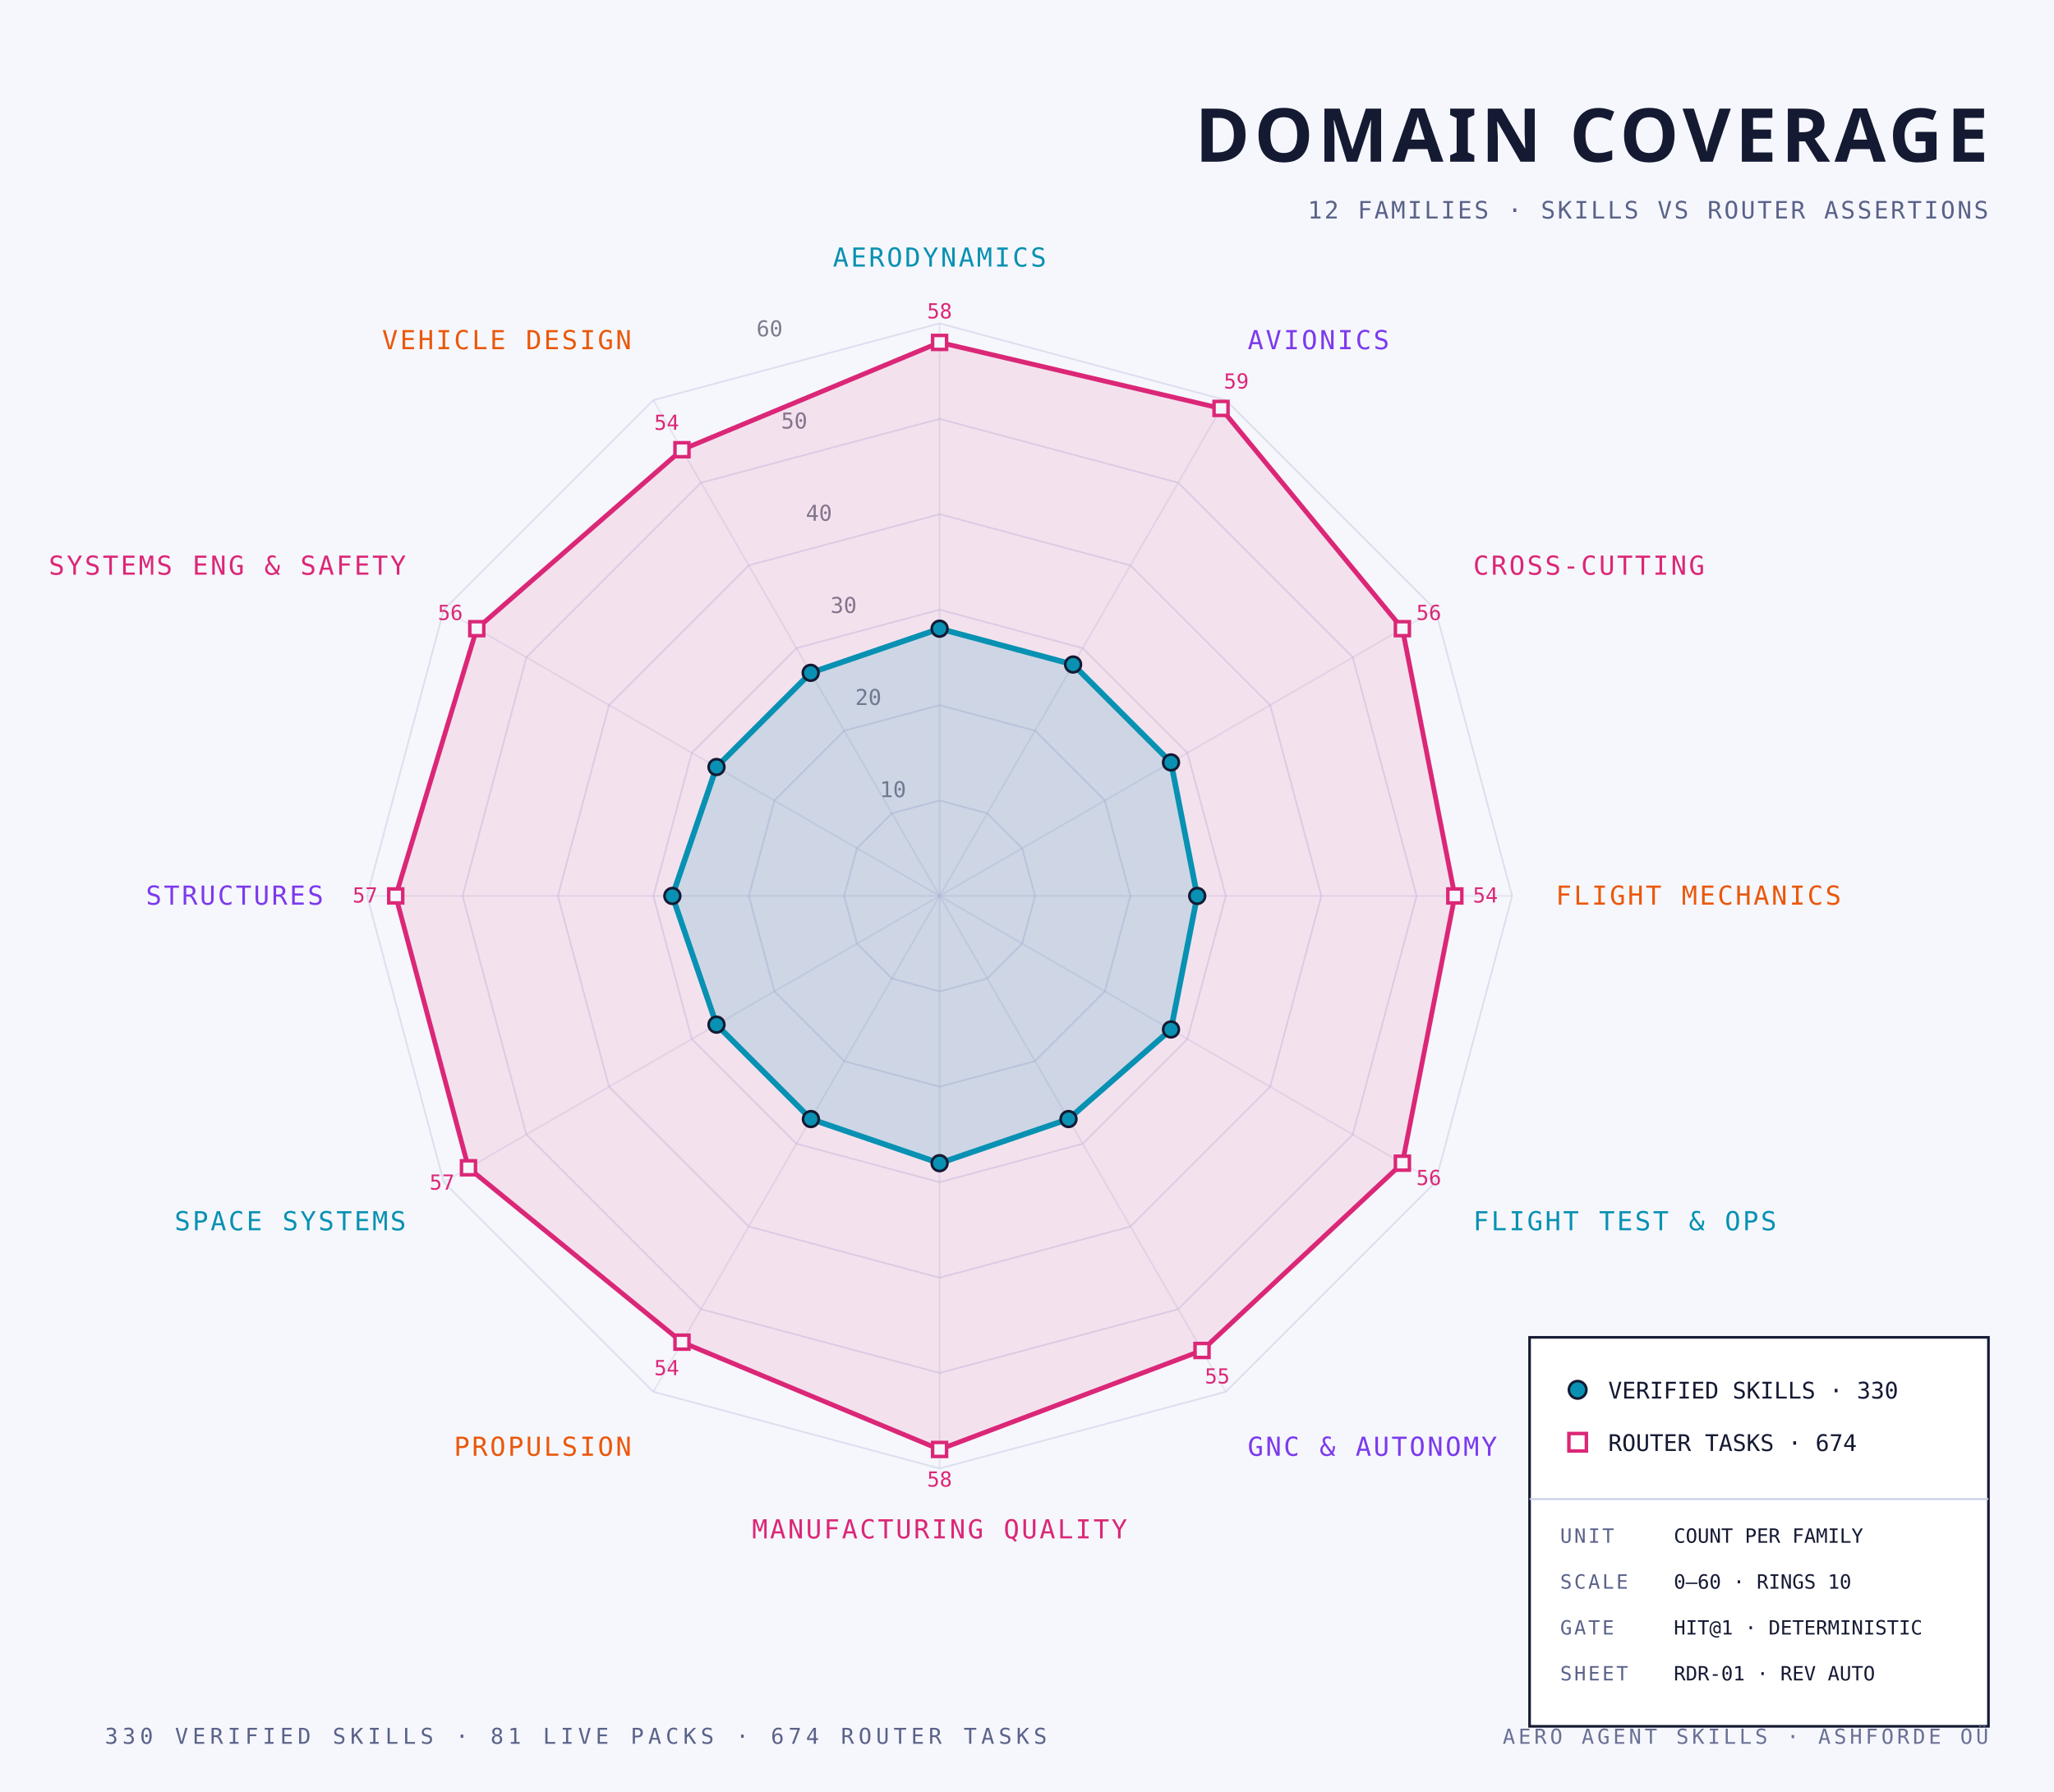
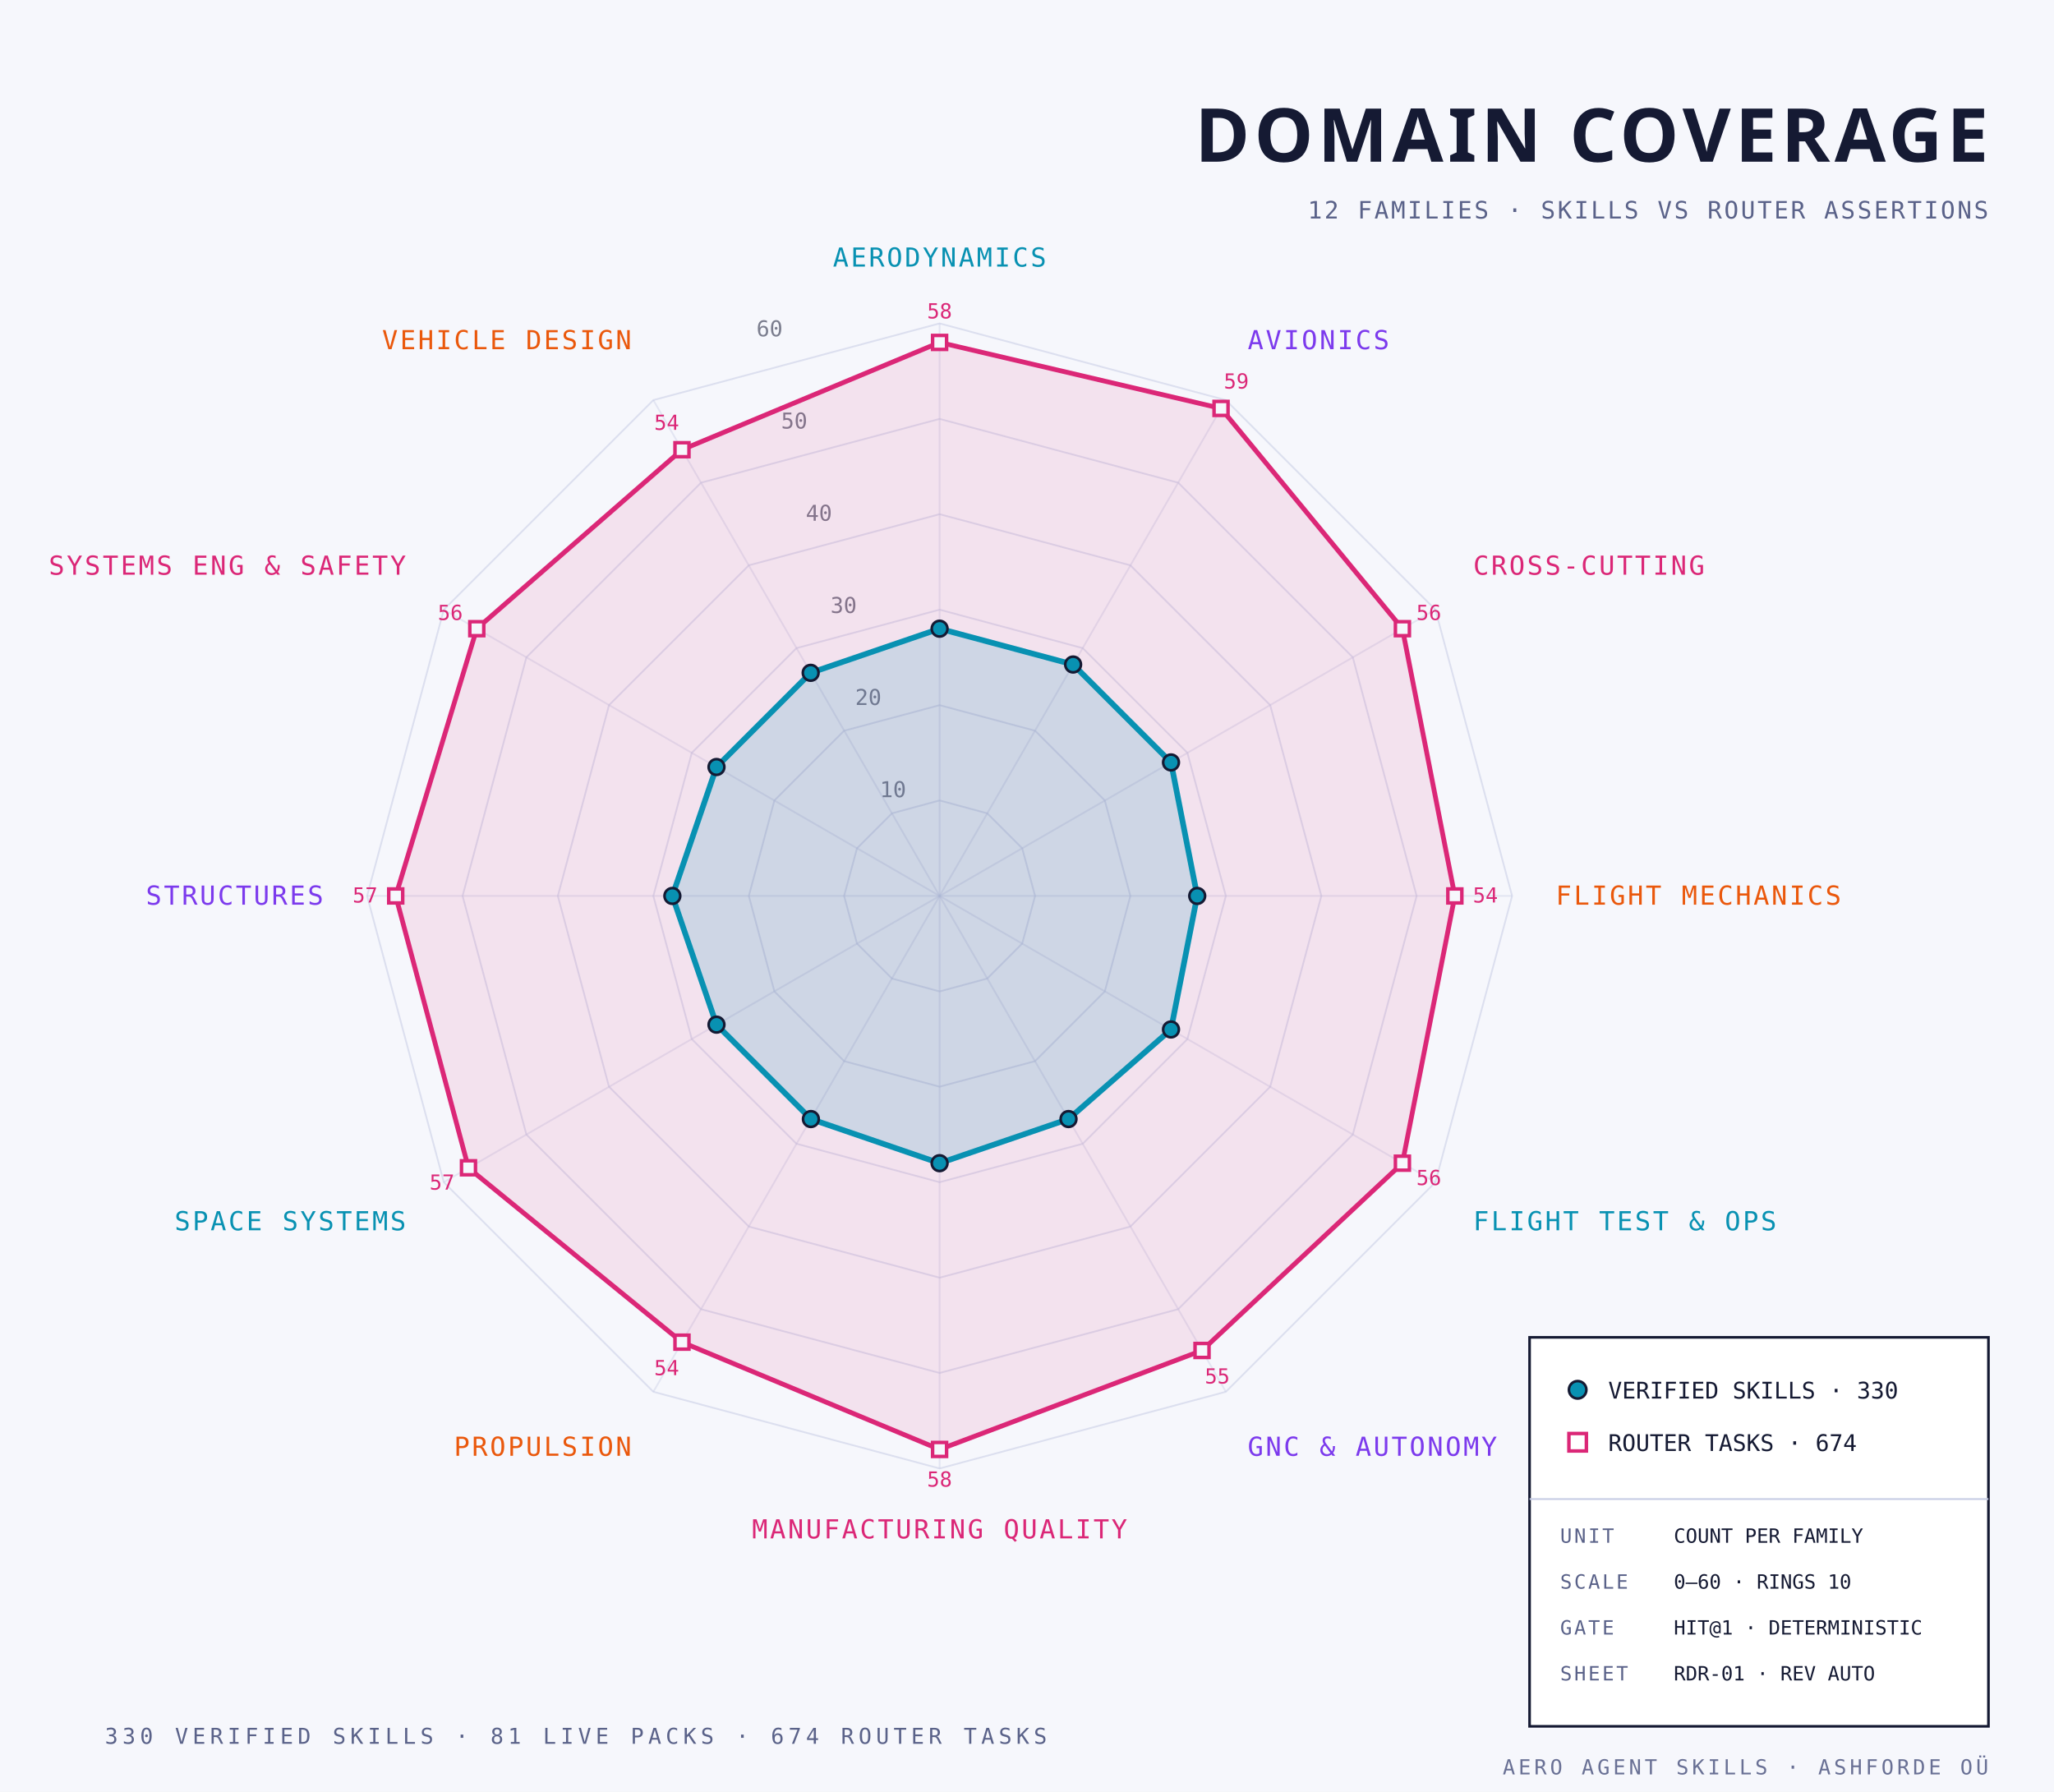
<svg xmlns="http://www.w3.org/2000/svg" width="940" height="820" viewBox="0 0 940 820">
  <style>
    .mono { font-family: "JetBrains Mono", "IBM Plex Mono", "Menlo", monospace; }
    .cond { font-family: "Barlow Condensed", "DIN Condensed", "Arial Narrow", sans-serif; font-weight: 700; text-transform: uppercase; }
    .serif { font-family: "Instrument Serif", Georgia, serif; font-style: italic; }
  </style>
  <rect width="940" height="820" fill="#f6f7fc" />
  <polygon points="430.0,366.3 451.8,372.2 467.8,388.2 473.7,410.0 467.8,431.8 451.8,447.8 430.0,453.7 408.2,447.8 392.2,431.8 386.3,410.0 392.2,388.2 408.2,372.2" fill="none" stroke="#c6cce4" stroke-width="0.8" stroke-opacity="0.55" />
  <polygon points="430.0,322.7 473.7,334.4 505.6,366.3 517.3,410.0 505.6,453.7 473.7,485.6 430.0,497.3 386.3,485.6 354.4,453.7 342.7,410.0 354.4,366.3 386.3,334.4" fill="none" stroke="#c6cce4" stroke-width="0.8" stroke-opacity="0.55" />
  <polygon points="430.0,279.0 495.5,296.6 543.4,344.5 561.0,410.0 543.4,475.5 495.5,523.4 430.0,541.0 364.5,523.4 316.6,475.5 299.0,410.0 316.6,344.5 364.5,296.6" fill="none" stroke="#c6cce4" stroke-width="0.8" stroke-opacity="0.55" />
  <polygon points="430.0,235.3 517.3,258.7 581.3,322.7 604.7,410.0 581.3,497.3 517.3,561.3 430.0,584.7 342.7,561.3 278.7,497.3 255.3,410.0 278.7,322.7 342.7,258.7" fill="none" stroke="#c6cce4" stroke-width="0.8" stroke-opacity="0.55" />
  <polygon points="430.0,191.7 539.2,220.9 619.1,300.8 648.3,410.0 619.1,519.2 539.2,599.1 430.0,628.3 320.8,599.1 240.9,519.2 211.7,410.0 240.9,300.8 320.8,220.9" fill="none" stroke="#c6cce4" stroke-width="0.8" stroke-opacity="0.55" />
  <polygon points="430.0,148.0 561.0,183.1 656.9,279.0 692.0,410.0 656.9,541.0 561.0,636.9 430.0,672.0 299.0,636.9 203.1,541.0 168.0,410.0 203.1,279.0 299.0,183.1" fill="none" stroke="#c6cce4" stroke-width="0.8" stroke-opacity="0.55" />
  <line x1="430" y1="410" x2="430.0" y2="148.0" stroke="#c6cce4" stroke-width="0.8" stroke-opacity="0.4" />
  <line x1="430" y1="410" x2="561.0" y2="183.1" stroke="#c6cce4" stroke-width="0.8" stroke-opacity="0.4" />
  <line x1="430" y1="410" x2="656.9" y2="279.0" stroke="#c6cce4" stroke-width="0.8" stroke-opacity="0.4" />
  <line x1="430" y1="410" x2="692.0" y2="410.0" stroke="#c6cce4" stroke-width="0.8" stroke-opacity="0.4" />
  <line x1="430" y1="410" x2="656.9" y2="541.0" stroke="#c6cce4" stroke-width="0.8" stroke-opacity="0.4" />
  <line x1="430" y1="410" x2="561.0" y2="636.9" stroke="#c6cce4" stroke-width="0.8" stroke-opacity="0.4" />
  <line x1="430" y1="410" x2="430.0" y2="672.0" stroke="#c6cce4" stroke-width="0.8" stroke-opacity="0.4" />
  <line x1="430" y1="410" x2="299.0" y2="636.9" stroke="#c6cce4" stroke-width="0.8" stroke-opacity="0.4" />
  <line x1="430" y1="410" x2="203.1" y2="541.0" stroke="#c6cce4" stroke-width="0.8" stroke-opacity="0.4" />
  <line x1="430" y1="410" x2="168.0" y2="410.0" stroke="#c6cce4" stroke-width="0.8" stroke-opacity="0.4" />
  <line x1="430" y1="410" x2="203.1" y2="279.0" stroke="#c6cce4" stroke-width="0.8" stroke-opacity="0.4" />
  <line x1="430" y1="410" x2="299.0" y2="183.1" stroke="#c6cce4" stroke-width="0.8" stroke-opacity="0.4" />
  <text class="mono" x="414.7" y="364.8" text-anchor="end" font-size="10" fill="#151a33" opacity="0.55">10</text>
  <text class="mono" x="403.4" y="322.6" text-anchor="end" font-size="10" fill="#151a33" opacity="0.55">20</text>
  <text class="mono" x="392.1" y="280.5" text-anchor="end" font-size="10" fill="#151a33" opacity="0.55">30</text>
  <text class="mono" x="380.8" y="238.3" text-anchor="end" font-size="10" fill="#151a33" opacity="0.55">40</text>
  <text class="mono" x="369.5" y="196.1" text-anchor="end" font-size="10" fill="#151a33" opacity="0.55">50</text>
  <text class="mono" x="358.2" y="153.9" text-anchor="end" font-size="10" fill="#151a33" opacity="0.55">60</text>
  <text class="mono" x="430.0" y="122.0" text-anchor="middle" font-size="12" fill="#0891b2" letter-spacing="1">AERODYNAMICS</text>
  <text class="mono" x="571.0" y="159.8" text-anchor="start" font-size="12" fill="#7c3aed" letter-spacing="1">AVIONICS</text>
  <text class="mono" x="674.2" y="263.0" text-anchor="start" font-size="12" fill="#db2777" letter-spacing="1">CROSS-CUTTING</text>
  <text class="mono" x="712.0" y="414.0" text-anchor="start" font-size="12" fill="#ea580c" letter-spacing="1">FLIGHT MECHANICS</text>
  <text class="mono" x="674.2" y="563.0" text-anchor="start" font-size="12" fill="#0891b2" letter-spacing="1">FLIGHT TEST &amp; OPS</text>
  <text class="mono" x="571.0" y="666.2" text-anchor="start" font-size="12" fill="#7c3aed" letter-spacing="1">GNC &amp; AUTONOMY</text>
  <text class="mono" x="430.0" y="704.0" text-anchor="middle" font-size="12" fill="#db2777" letter-spacing="1">MANUFACTURING QUALITY</text>
  <text class="mono" x="289.0" y="666.2" text-anchor="end" font-size="12" fill="#ea580c" letter-spacing="1">PROPULSION</text>
  <text class="mono" x="185.8" y="563.0" text-anchor="end" font-size="12" fill="#0891b2" letter-spacing="1">SPACE SYSTEMS</text>
  <text class="mono" x="148.0" y="414.0" text-anchor="end" font-size="12" fill="#7c3aed" letter-spacing="1">STRUCTURES</text>
  <text class="mono" x="185.8" y="263.0" text-anchor="end" font-size="12" fill="#db2777" letter-spacing="1">SYSTEMS ENG &amp; SAFETY</text>
  <text class="mono" x="289.0" y="159.8" text-anchor="end" font-size="12" fill="#ea580c" letter-spacing="1">VEHICLE DESIGN</text>
  <polygon points="430.0,156.7 558.8,186.9 641.8,287.7 665.8,410.0 641.8,532.3 550.1,618.0 430.0,663.3 312.1,614.2 214.4,534.5 181.1,410.0 218.2,287.7 312.1,205.8" fill="#db2777" fill-opacity="0.10" stroke="#db2777" stroke-width="2.2" />
  <rect x="426.8" y="153.5" width="6.4" height="6.4" fill="#f6f7fc" stroke="#db2777" stroke-width="1.6" />
  <rect x="555.6" y="183.7" width="6.4" height="6.4" fill="#f6f7fc" stroke="#db2777" stroke-width="1.6" />
  <rect x="638.6" y="284.5" width="6.4" height="6.4" fill="#f6f7fc" stroke="#db2777" stroke-width="1.6" />
  <rect x="662.6" y="406.8" width="6.4" height="6.4" fill="#f6f7fc" stroke="#db2777" stroke-width="1.6" />
  <rect x="638.6" y="529.1" width="6.4" height="6.4" fill="#f6f7fc" stroke="#db2777" stroke-width="1.6" />
  <rect x="546.9" y="614.8" width="6.4" height="6.4" fill="#f6f7fc" stroke="#db2777" stroke-width="1.6" />
  <rect x="426.8" y="660.1" width="6.4" height="6.4" fill="#f6f7fc" stroke="#db2777" stroke-width="1.6" />
  <rect x="308.9" y="611.0" width="6.4" height="6.4" fill="#f6f7fc" stroke="#db2777" stroke-width="1.6" />
  <rect x="211.2" y="531.2" width="6.4" height="6.4" fill="#f6f7fc" stroke="#db2777" stroke-width="1.6" />
  <rect x="177.9" y="406.8" width="6.4" height="6.4" fill="#f6f7fc" stroke="#db2777" stroke-width="1.6" />
  <rect x="215.0" y="284.5" width="6.4" height="6.4" fill="#f6f7fc" stroke="#db2777" stroke-width="1.6" />
  <rect x="308.9" y="202.6" width="6.4" height="6.4" fill="#f6f7fc" stroke="#db2777" stroke-width="1.6" />
  <polygon points="430.0,287.7 491.1,304.1 535.9,348.9 547.9,410.0 535.9,471.1 489.0,512.1 430.0,532.3 371.1,512.1 327.9,468.9 307.7,410.0 327.9,351.0 371.0,307.9" fill="#0891b2" fill-opacity="0.16" stroke="#0891b2" stroke-width="2.6" />
  <circle cx="430.0" cy="287.7" r="3.6" fill="#0891b2" stroke="#151a33" stroke-width="1.2" />
  <circle cx="491.1" cy="304.1" r="3.6" fill="#0891b2" stroke="#151a33" stroke-width="1.2" />
  <circle cx="535.9" cy="348.9" r="3.6" fill="#0891b2" stroke="#151a33" stroke-width="1.2" />
  <circle cx="547.9" cy="410.0" r="3.6" fill="#0891b2" stroke="#151a33" stroke-width="1.2" />
  <circle cx="535.9" cy="471.1" r="3.6" fill="#0891b2" stroke="#151a33" stroke-width="1.2" />
  <circle cx="489.0" cy="512.1" r="3.6" fill="#0891b2" stroke="#151a33" stroke-width="1.2" />
  <circle cx="430.0" cy="532.3" r="3.6" fill="#0891b2" stroke="#151a33" stroke-width="1.2" />
  <circle cx="371.1" cy="512.1" r="3.6" fill="#0891b2" stroke="#151a33" stroke-width="1.2" />
  <circle cx="327.9" cy="468.9" r="3.6" fill="#0891b2" stroke="#151a33" stroke-width="1.2" />
  <circle cx="307.7" cy="410.0" r="3.6" fill="#0891b2" stroke="#151a33" stroke-width="1.2" />
  <circle cx="327.9" cy="351.0" r="3.6" fill="#0891b2" stroke="#151a33" stroke-width="1.2" />
  <circle cx="371.0" cy="307.9" r="3.6" fill="#0891b2" stroke="#151a33" stroke-width="1.2" />
  <text class="mono" x="430.0" y="145.7" text-anchor="middle" font-size="9.5" fill="#db2777">58</text>
  <text class="mono" x="565.8" y="177.8" text-anchor="middle" font-size="9.5" fill="#db2777">59</text>
  <text class="mono" x="653.9" y="283.7" text-anchor="middle" font-size="9.5" fill="#db2777">56</text>
  <text class="mono" x="679.8" y="413.0" text-anchor="middle" font-size="9.5" fill="#db2777">54</text>
  <text class="mono" x="653.9" y="542.3" text-anchor="middle" font-size="9.5" fill="#db2777">56</text>
  <text class="mono" x="557.1" y="633.1" text-anchor="middle" font-size="9.5" fill="#db2777">55</text>
  <text class="mono" x="430.0" y="680.3" text-anchor="middle" font-size="9.5" fill="#db2777">58</text>
  <text class="mono" x="305.1" y="629.3" text-anchor="middle" font-size="9.5" fill="#db2777">54</text>
  <text class="mono" x="202.3" y="544.4" text-anchor="middle" font-size="9.5" fill="#db2777">57</text>
  <text class="mono" x="167.1" y="413.0" text-anchor="middle" font-size="9.5" fill="#db2777">57</text>
  <text class="mono" x="206.1" y="283.7" text-anchor="middle" font-size="9.5" fill="#db2777">56</text>
  <text class="mono" x="305.1" y="196.7" text-anchor="middle" font-size="9.5" fill="#db2777">54</text>
  <text class="cond" x="910.0" y="74.0" text-anchor="end" font-size="34" fill="#151a33" letter-spacing="2">DOMAIN COVERAGE</text>
  <text class="mono" x="910.0" y="100.0" text-anchor="end" font-size="11" fill="#5a6289" letter-spacing="1">12 FAMILIES · SKILLS VS ROUTER ASSERTIONS</text>
  <rect x="700" y="612" width="210" height="178" fill="#ffffff" stroke="#151a33" stroke-width="1.2" />
  <line x1="700" y1="686" x2="910" y2="686" stroke="#c6cce4" stroke-width="0.8" />
  <circle cx="722" cy="636" r="4" fill="#0891b2" stroke="#151a33" stroke-width="1.2" />
  <text class="mono" x="736.0" y="640.0" text-anchor="start" font-size="10.5" fill="#151a33">VERIFIED SKILLS · 330</text>
  <rect x="718" y="656" width="8" height="8" fill="none" stroke="#db2777" stroke-width="1.6" />
  <text class="mono" x="736.0" y="664.0" text-anchor="start" font-size="10.5" fill="#151a33">ROUTER TASKS · 674</text>
  <text class="mono" x="714.0" y="706.0" text-anchor="start" font-size="9" fill="#5a6289" letter-spacing="1">UNIT</text>
  <text class="mono" x="766.0" y="706.0" text-anchor="start" font-size="9" fill="#151a33">COUNT PER FAMILY</text>
  <text class="mono" x="714.0" y="727.0" text-anchor="start" font-size="9" fill="#5a6289" letter-spacing="1">SCALE</text>
  <text class="mono" x="766.0" y="727.0" text-anchor="start" font-size="9" fill="#151a33">0–60 · RINGS 10</text>
  <text class="mono" x="714.0" y="748.0" text-anchor="start" font-size="9" fill="#5a6289" letter-spacing="1">GATE</text>
  <text class="mono" x="766.0" y="748.0" text-anchor="start" font-size="9" fill="#151a33">HIT@1 · DETERMINISTIC</text>
  <text class="mono" x="714.0" y="769.0" text-anchor="start" font-size="9" fill="#5a6289" letter-spacing="1">SHEET</text>
  <text class="mono" x="766.0" y="769.0" text-anchor="start" font-size="9" fill="#151a33">RDR-01 · REV AUTO</text>
  <text class="mono" x="48.0" y="798.0" text-anchor="start" font-size="10" fill="#5a6289" letter-spacing="2">330 VERIFIED SKILLS · 81 LIVE PACKS · 674 ROUTER TASKS</text>
-   <text class="mono" x="910.0" y="798.0" text-anchor="end" font-size="9.5" fill="#5a6289" letter-spacing="1.5" opacity="0.9">AERO AGENT SKILLS · ASHFORDE OÜ</text>
+   <text class="mono" x="910.0" y="812.0" text-anchor="end" font-size="9.5" fill="#5a6289" letter-spacing="1.5" opacity="0.9">AERO AGENT SKILLS · ASHFORDE OÜ</text>
</svg>
